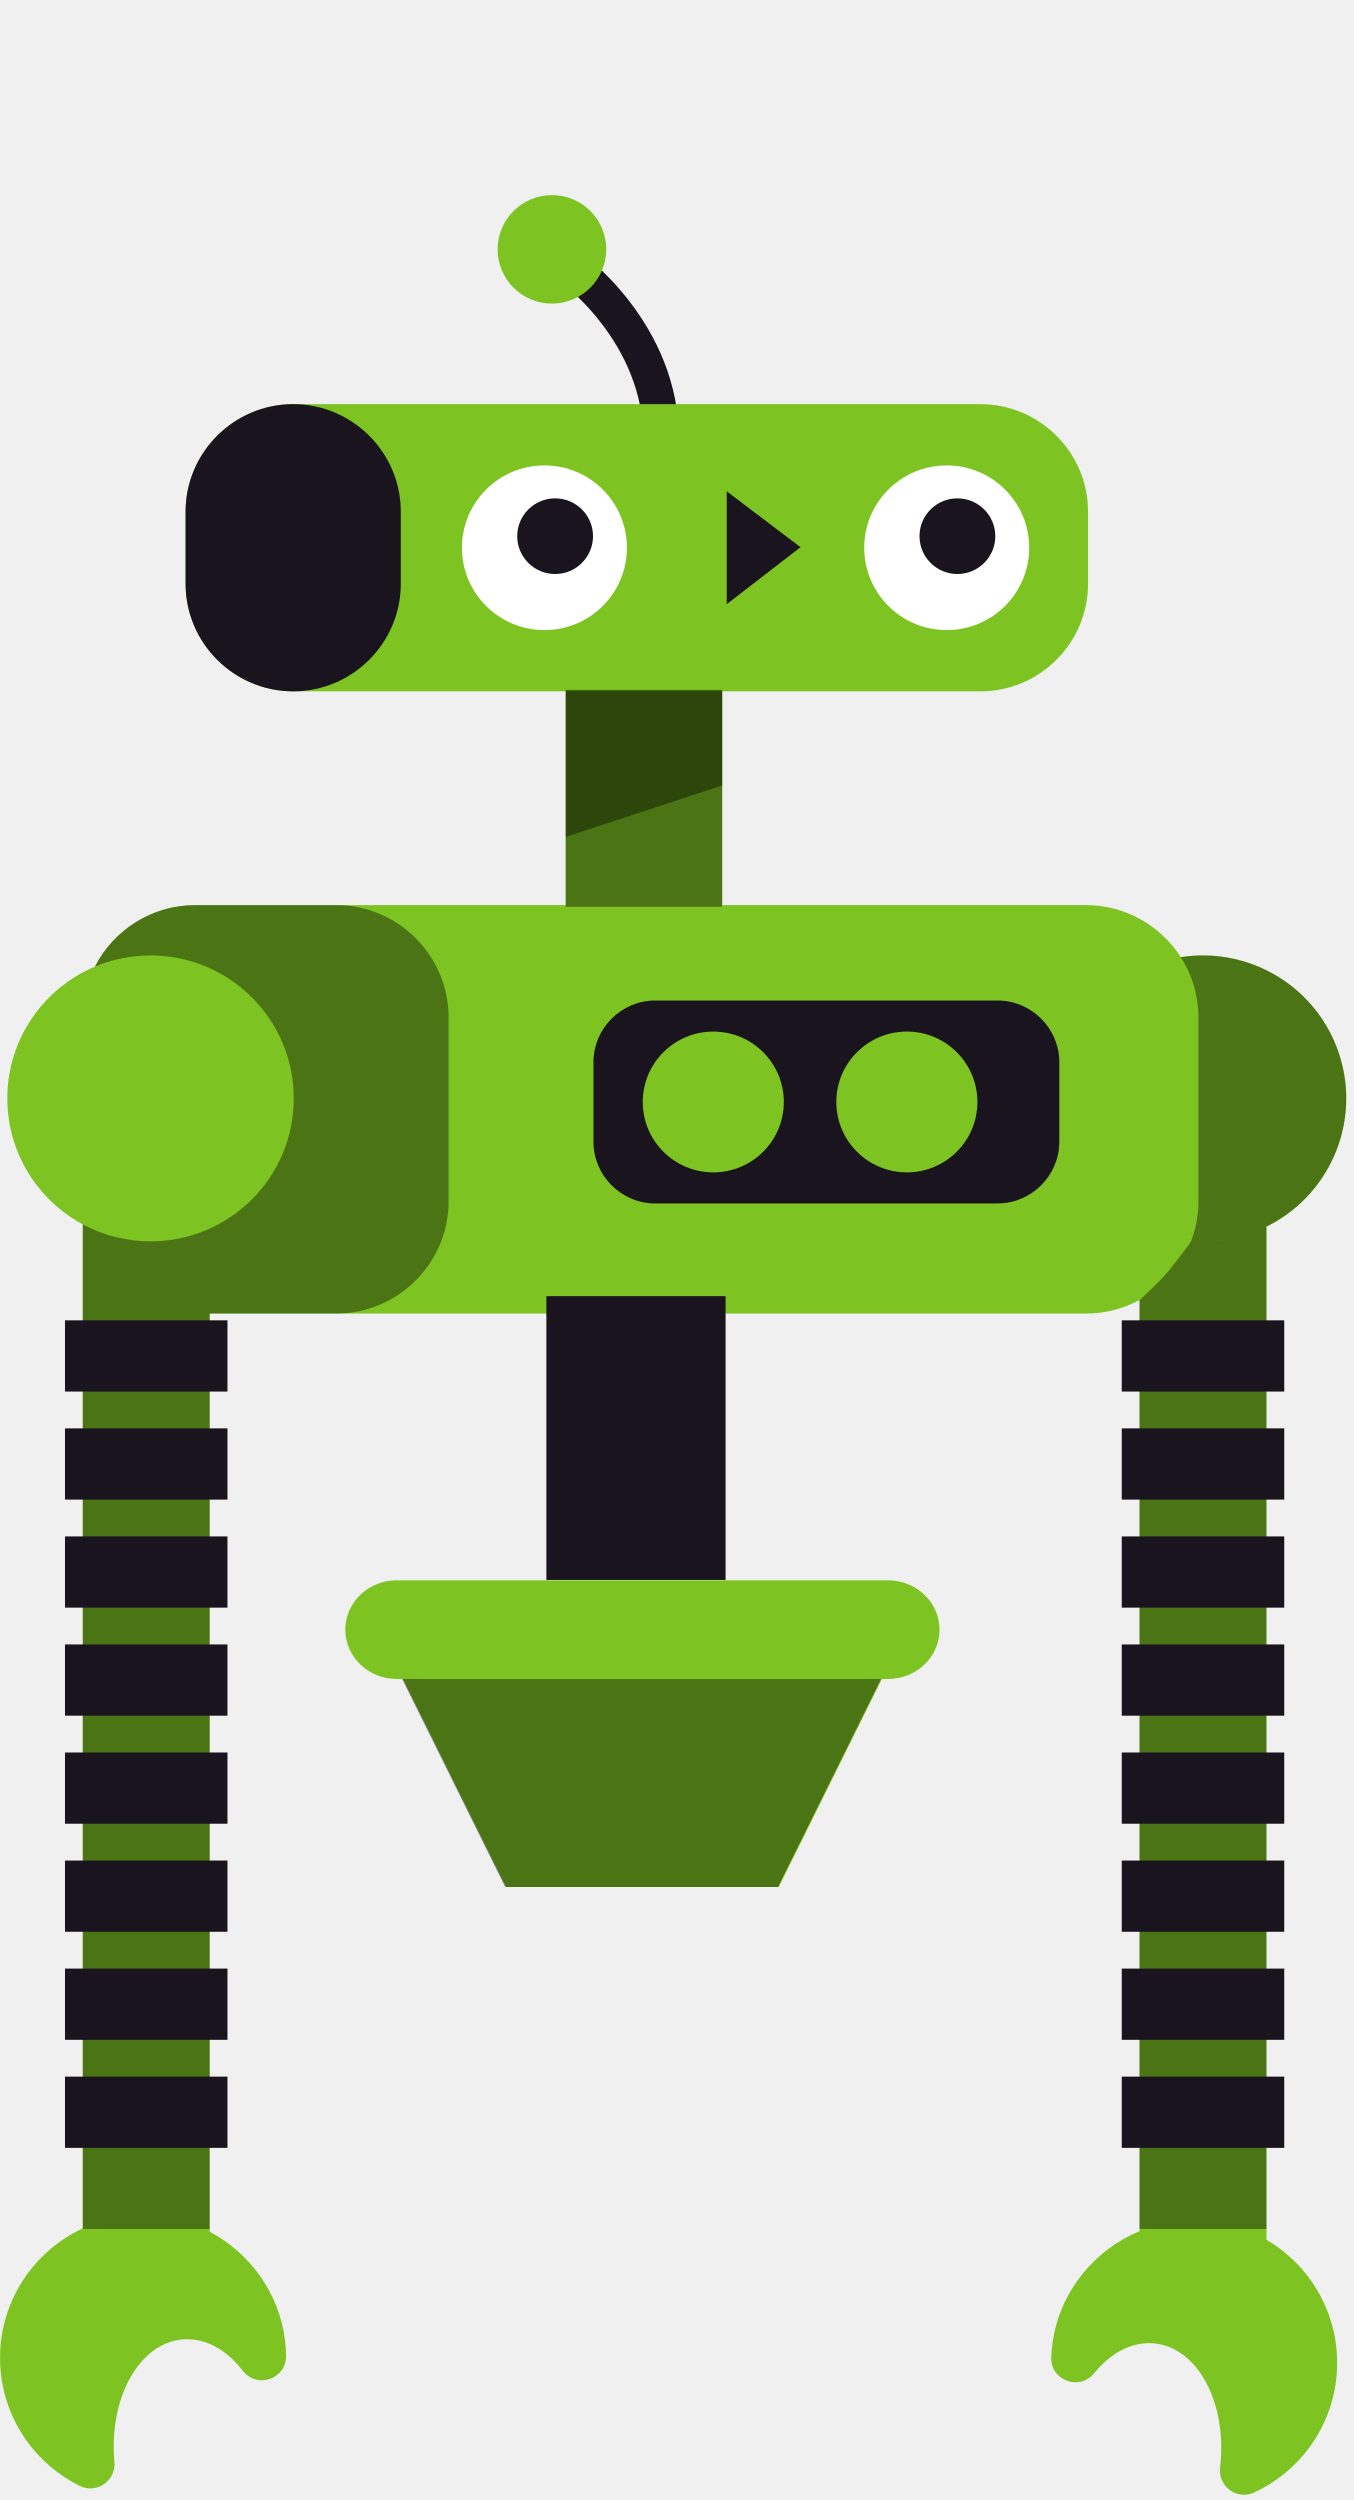
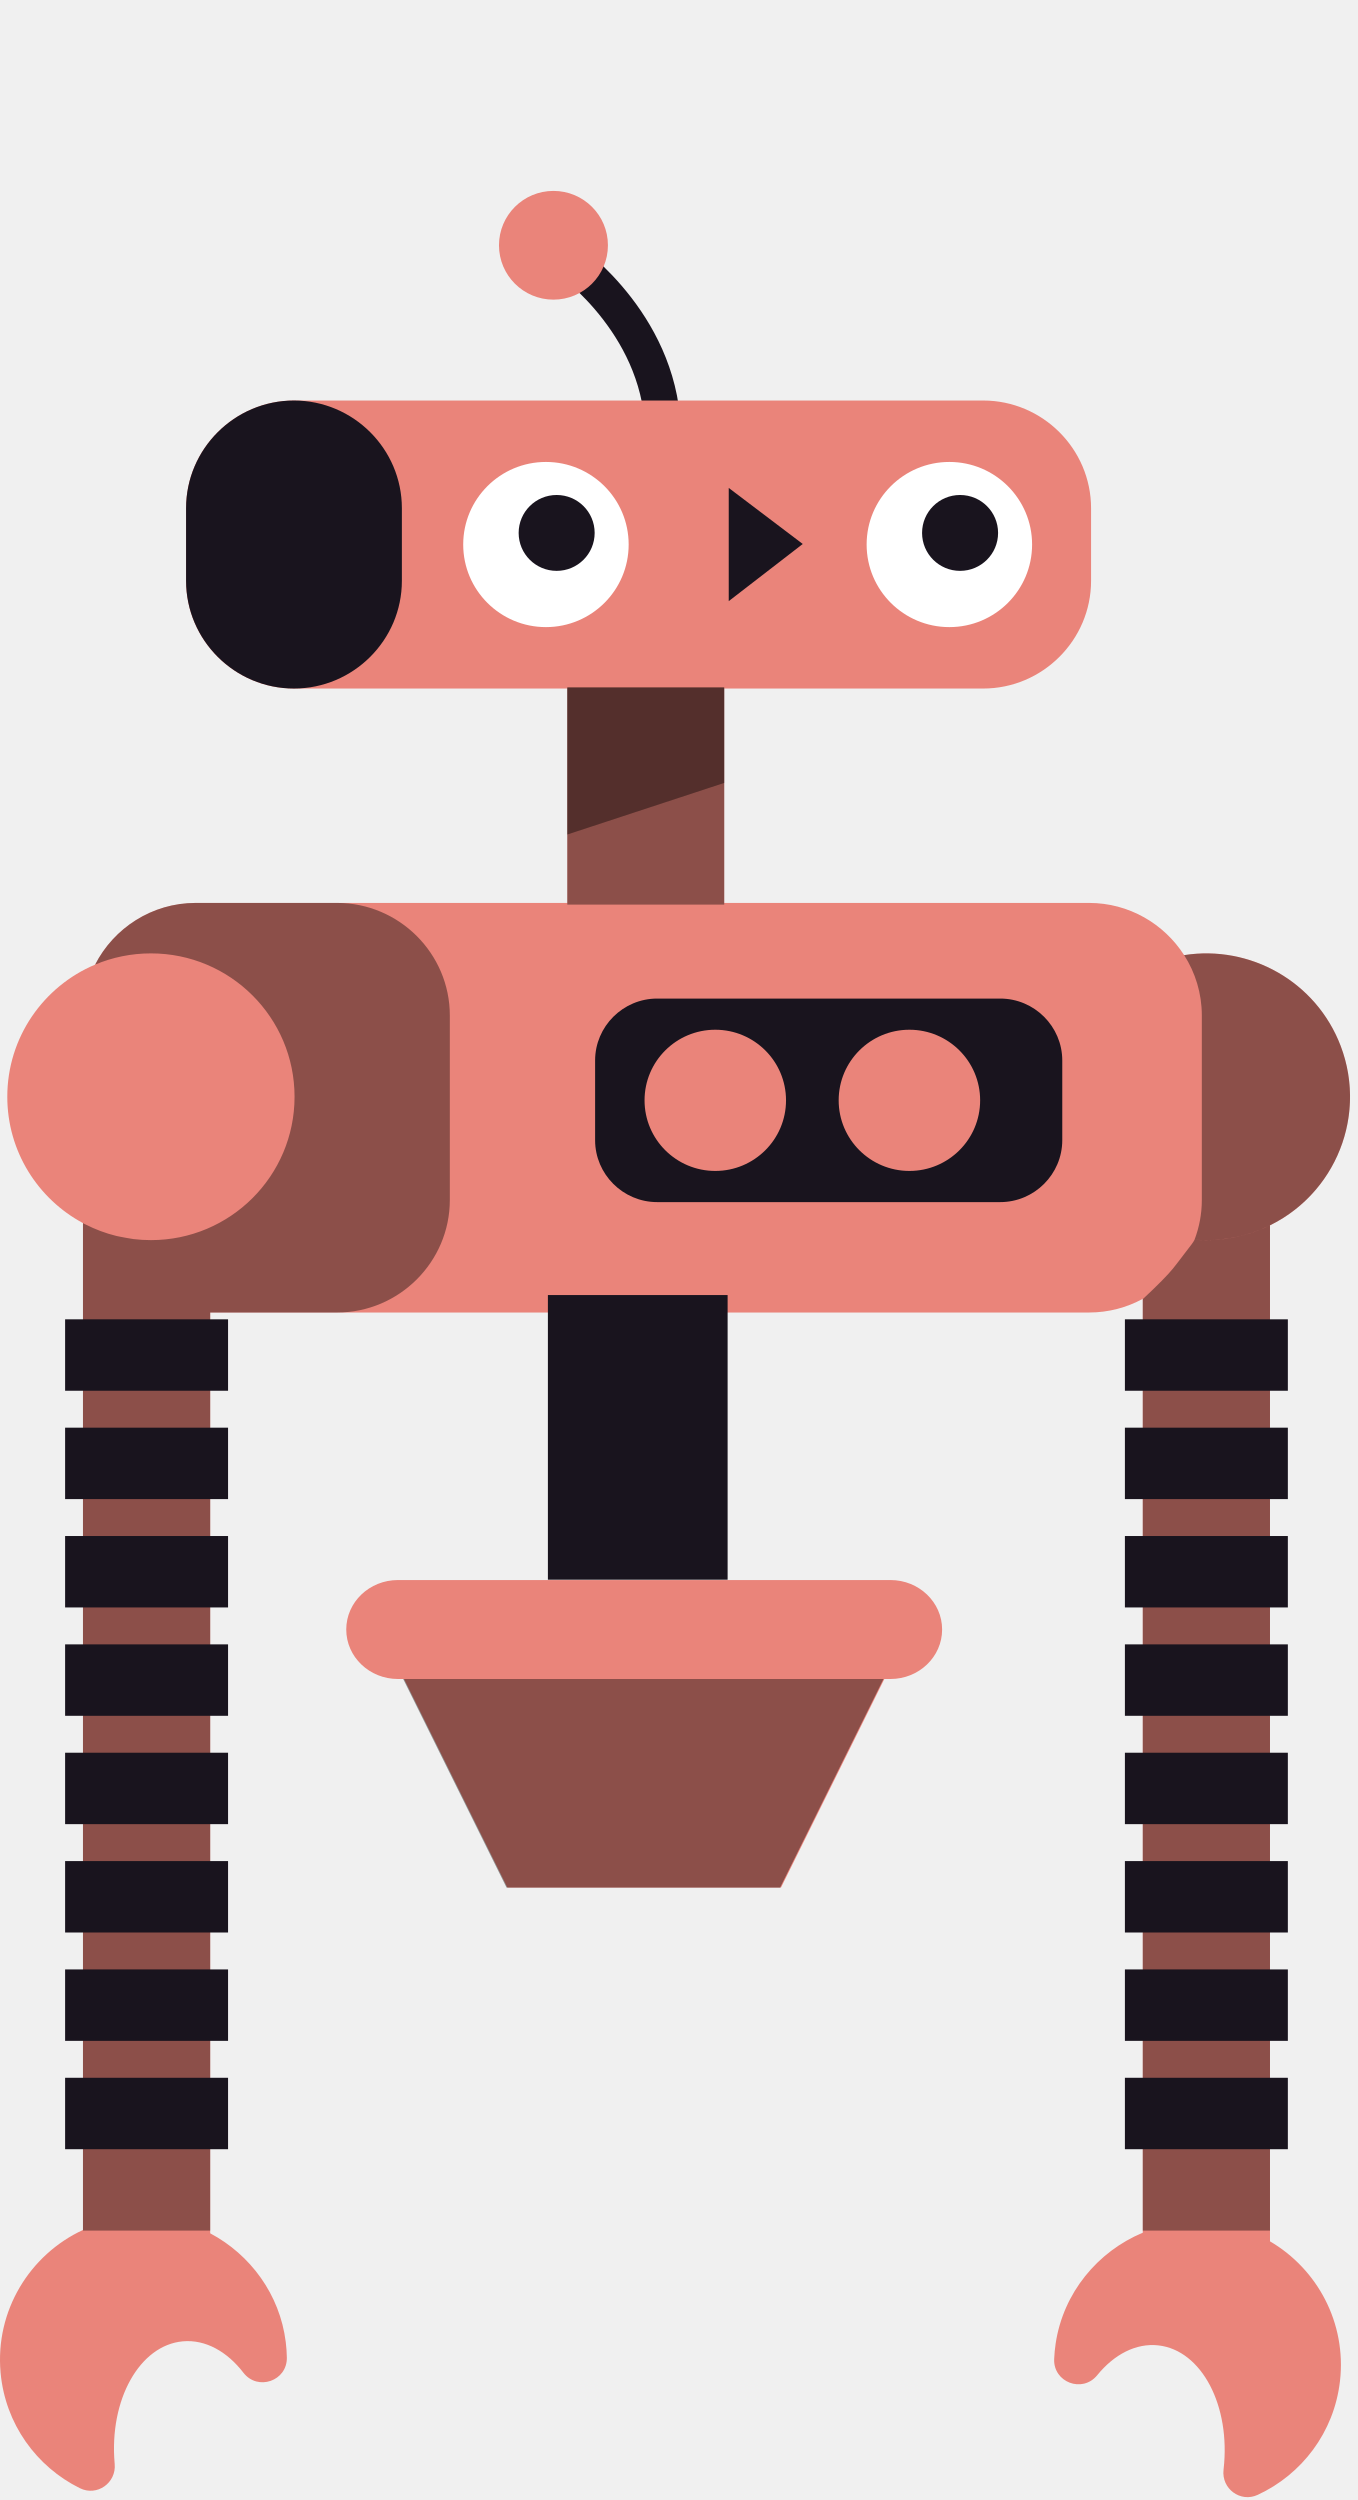
- <svg xmlns="http://www.w3.org/2000/svg" width="190" height="351" viewBox="0 0 190 351" fill="none">
-   <path fill-rule="evenodd" clip-rule="evenodd" d="M55.719 235.73H124.668C128.665 235.73 131.905 232.628 131.905 228.803C131.905 224.977 128.665 221.876 124.668 221.876H55.719C51.722 221.876 48.482 224.977 48.482 228.803C48.482 232.628 51.722 235.73 55.719 235.73ZM71.045 264.932H109.342L123.815 235.73H56.572L71.045 264.932Z" fill="#7DC322" />
-   <path opacity="0.402" fill-rule="evenodd" clip-rule="evenodd" d="M109.22 264.932H70.923L56.451 235.729H123.693L109.22 264.932Z" fill="black" />
-   <path d="M29.436 313.335C35.052 316.313 39.18 321.884 40.011 328.545C40.103 329.281 40.154 330.011 40.166 330.733C40.22 334.01 36.084 335.445 34.083 332.848C31.8 329.885 28.776 328.176 25.614 328.456C19.546 328.992 15.269 336.653 16.06 345.569C16.061 345.588 16.062 345.607 16.065 345.626C16.306 348.283 13.59 350.203 11.195 349.019C5.13 346.022 0.727 340.034 0.087 332.809C-0.68 324.167 4.17 316.322 11.624 312.864V171.903C5.316 168.516 1.029 161.866 1.029 154.216C1.029 145.897 6.099 138.759 13.323 135.715C15.94 130.602 21.274 127.079 27.393 127.079H152.478C158.052 127.079 162.975 130.002 165.785 134.387C174.99 132.938 184.264 138.06 187.7 147.1C191.409 156.857 186.998 167.699 177.807 172.218V314.458C184.453 318.349 188.535 325.899 187.603 334.03C186.778 341.237 182.223 347.11 176.083 349.951C173.657 351.074 170.992 349.084 171.302 346.435C171.304 346.415 171.306 346.397 171.309 346.379C172.328 337.485 168.249 329.717 162.197 329.026C159.043 328.666 155.975 330.298 153.617 333.2C151.55 335.746 147.452 334.205 147.591 330.931C147.621 330.209 147.691 329.48 147.801 328.748C148.873 321.639 153.695 315.877 159.994 313.25V182.508C157.756 183.728 155.194 184.422 152.478 184.422H29.436V313.335V313.335Z" fill="#7DC322" />
-   <path fill-rule="evenodd" clip-rule="evenodd" d="M92.006 168.965C87.23 168.965 83.323 165.064 83.323 160.296V149.138C83.323 144.37 87.23 140.47 92.006 140.47H140.042C144.818 140.47 148.726 144.37 148.726 149.138V160.296C148.726 165.064 144.818 168.965 140.042 168.965H92.006ZM90.245 154.717C90.245 160.176 94.678 164.602 100.148 164.602C105.616 164.602 110.05 160.176 110.05 154.717C110.05 149.258 105.616 144.833 100.148 144.833C94.678 144.833 90.245 149.258 90.245 154.717ZM117.421 154.717C117.421 160.176 121.855 164.602 127.324 164.602C132.793 164.602 137.227 160.176 137.227 154.717C137.227 149.258 132.793 144.833 127.324 144.833C121.855 144.833 117.421 149.258 117.421 154.717Z" fill="#19141E" />
-   <path opacity="0.401" fill-rule="evenodd" clip-rule="evenodd" d="M159.994 312.95V182.554C162.113 180.571 163.53 179.134 164.243 178.243C165.339 176.874 166.283 175.55 166.851 174.853C167 174.669 167.173 174.363 167.208 174.298C167.242 174.233 167.234 174.229 167.296 174.234C167.928 174.283 168.367 174.298 168.9 174.298C170.136 174.298 171.638 174.16 173.315 173.806C173.87 173.689 174.648 173.466 175.602 173.147C176.05 172.997 176.785 172.689 177.807 172.222V312.95H159.994ZM165.785 134.387C174.989 132.938 184.264 138.06 187.7 147.1C191.64 157.464 186.417 169.054 176.034 172.987C173.134 174.085 170.138 174.47 167.241 174.229C167.901 172.497 168.263 170.621 168.263 168.666V142.836C168.263 139.734 167.353 136.833 165.785 134.387H165.785ZM16.302 173.703C16.446 173.736 16.593 173.766 16.744 173.794C17.305 173.898 17.957 174.035 18.697 174.141C19.496 174.238 20.311 174.287 21.136 174.287C32.242 174.287 41.244 165.301 41.244 154.216C41.244 143.131 32.242 134.144 21.136 134.144C18.365 134.144 15.725 134.704 13.323 135.715C15.94 130.602 21.274 127.079 27.393 127.079H47.2C55.881 127.079 62.985 134.17 62.985 142.836V168.666C62.985 177.331 55.881 184.422 47.2 184.422H29.436V312.95H11.623V171.912C11.748 171.977 11.87 172.039 11.989 172.1L11.988 172.094C13.344 172.787 14.789 173.331 16.302 173.703V173.703Z" fill="black" />
-   <path d="M177.807 294.059H180.307V291.559H177.807V294.059ZM159.994 294.059V291.559H157.494V294.059H159.994ZM177.807 299.059V301.559H180.307V299.059H177.807ZM159.994 299.059H157.494V301.559H159.994V299.059ZM177.807 278.89H180.307V276.39H177.807V278.89ZM159.994 278.89V276.39H157.494V278.89H159.994ZM177.807 283.89V286.39H180.307V283.89H177.807ZM159.994 283.89H157.494V286.39H159.994V283.89ZM177.807 263.721H180.307V261.221H177.807V263.721ZM159.994 263.721V261.221H157.494V263.721H159.994ZM177.807 268.721V271.221H180.307V268.721H177.807ZM159.994 268.721H157.494V271.221H159.994V268.721ZM177.807 248.551H180.307V246.051H177.807V248.551ZM159.994 248.551V246.051H157.494V248.551H159.994ZM177.807 253.551V256.051H180.307V253.551H177.807ZM159.994 253.551H157.494V256.051H159.994V253.551ZM177.807 233.382H180.307V230.882H177.807V233.382ZM159.994 233.382V230.882H157.494V233.382H159.994ZM177.807 238.382V240.882H180.307V238.382H177.807ZM159.994 238.382H157.494V240.882H159.994V238.382ZM177.807 218.213H180.307V215.713H177.807V218.213ZM159.994 218.213V215.713H157.494V218.213H159.994ZM177.807 223.213V225.713H180.307V223.213H177.807ZM159.994 223.213H157.494V225.713H159.994V223.213ZM177.807 203.044H180.307V200.544H177.807V203.044ZM159.994 203.044V200.544H157.494V203.044H159.994ZM177.807 208.044V210.544H180.307V208.044H177.807ZM159.994 208.044H157.494V210.544H159.994V208.044ZM177.807 187.875H180.307V185.375H177.807V187.875ZM159.994 187.875V185.375H157.494V187.875H159.994ZM177.807 192.875V195.375H180.307V192.875H177.807ZM159.994 192.875H157.494V195.375H159.994V192.875ZM29.436 294.059H31.936V291.559H29.436V294.059ZM11.623 294.059V291.559H9.124V294.059H11.623ZM29.436 299.059V301.559H31.936V299.059H29.436ZM11.623 299.059H9.124V301.559H11.623V299.059ZM29.436 278.89H31.936V276.39H29.436V278.89ZM11.623 278.89V276.39H9.124V278.89H11.623ZM29.436 283.89V286.39H31.936V283.89H29.436ZM11.623 283.89H9.124V286.39H11.623V283.89ZM29.436 263.721H31.936V261.221H29.436V263.721ZM11.623 263.721V261.221H9.124V263.721H11.623ZM29.436 268.721V271.221H31.936V268.721H29.436ZM11.623 268.721H9.124V271.221H11.623V268.721ZM29.436 248.551H31.936V246.051H29.436V248.551ZM11.623 248.551V246.051H9.124V248.551H11.623ZM29.436 253.551V256.051H31.936V253.551H29.436ZM11.623 253.551H9.124V256.051H11.623V253.551ZM29.436 233.382H31.936V230.882H29.436V233.382ZM11.623 233.382V230.882H9.124V233.382H11.623ZM29.436 238.382V240.882H31.936V238.382H29.436ZM11.623 238.382H9.124V240.882H11.623V238.382ZM29.436 218.213H31.936V215.713H29.436V218.213ZM11.623 218.213V215.713H9.124V218.213H11.623ZM29.436 223.213V225.713H31.936V223.213H29.436ZM11.623 223.213H9.124V225.713H11.623V223.213ZM29.436 203.044H31.936V200.544H29.436V203.044ZM11.623 203.044V200.544H9.124V203.044H11.623ZM29.436 208.044V210.544H31.936V208.044H29.436ZM11.623 208.044H9.124V210.544H11.623V208.044ZM29.436 187.875H31.936V185.375H29.436V187.875ZM11.623 187.875V185.375H9.124V187.875H11.623ZM29.436 192.875V195.375H31.936V192.875H29.436ZM11.623 192.875H9.124V195.375H11.623V192.875ZM177.807 291.559H159.994V296.559H177.807V291.559ZM180.307 299.059V294.059H175.307V299.059H180.307ZM159.994 301.559H177.807V296.559H159.994V301.559ZM157.494 294.059V299.059H162.494V294.059H157.494ZM177.807 276.39H159.994V281.39H177.807V276.39ZM180.307 283.89V278.89H175.307V283.89H180.307ZM159.994 286.39H177.807V281.39H159.994V286.39ZM157.494 278.89V283.89H162.494V278.89H157.494ZM177.807 261.221H159.994V266.221H177.807V261.221ZM180.307 268.721V263.721H175.307V268.721H180.307ZM159.994 271.221H177.807V266.221H159.994V271.221ZM157.494 263.721V268.721H162.494V263.721H157.494ZM177.807 246.051H159.994V251.051H177.807V246.051ZM180.307 253.551V248.551H175.307V253.551H180.307ZM159.994 256.051H177.807V251.051H159.994V256.051ZM157.494 248.551V253.551H162.494V248.551H157.494ZM177.807 230.882H159.994V235.882H177.807V230.882ZM180.307 238.382V233.382H175.307V238.382H180.307ZM159.994 240.882H177.807V235.882H159.994V240.882ZM157.494 233.382V238.382H162.494V233.382H157.494ZM177.807 215.713H159.994V220.713H177.807V215.713ZM180.307 223.213V218.213H175.307V223.213H180.307ZM159.994 225.713H177.807V220.713H159.994V225.713ZM157.494 218.213V223.213H162.494V218.213H157.494ZM177.807 200.544H159.994V205.544H177.807V200.544ZM180.307 208.044V203.044H175.307V208.044H180.307ZM159.994 210.544H177.807V205.544H159.994V210.544ZM157.494 203.044V208.044H162.494V203.044H157.494ZM177.807 185.375H159.994V190.375H177.807V185.375ZM180.307 192.875V187.875H175.307V192.875H180.307ZM159.994 195.375H177.807V190.375H159.994V195.375ZM157.494 187.875V192.875H162.494V187.875H157.494ZM29.436 291.559H11.623V296.559H29.436V291.559ZM31.936 299.059V294.059H26.936V299.059H31.936ZM11.623 301.559H29.436V296.559H11.623V301.559ZM9.124 294.059V299.059H14.123V294.059H9.124ZM29.436 276.39H11.623V281.39H29.436V276.39ZM31.936 283.89V278.89H26.936V283.89H31.936ZM11.623 286.39H29.436V281.39H11.623V286.39ZM9.124 278.89V283.89H14.123V278.89H9.124ZM29.436 261.221H11.623V266.221H29.436V261.221ZM31.936 268.721V263.721H26.936V268.721H31.936ZM11.623 271.221H29.436V266.221H11.623V271.221ZM9.124 263.721V268.721H14.123V263.721H9.124ZM29.436 246.051H11.623V251.051H29.436V246.051ZM31.936 253.551V248.551H26.936V253.551H31.936ZM11.623 256.051H29.436V251.051H11.623V256.051ZM9.124 248.551V253.551H14.123V248.551H9.124ZM29.436 230.882H11.623V235.882H29.436V230.882ZM31.936 238.382V233.382H26.936V238.382H31.936ZM11.623 240.882H29.436V235.882H11.623V240.882ZM9.124 233.382V238.382H14.123V233.382H9.124ZM29.436 215.713H11.623V220.713H29.436V215.713ZM31.936 223.213V218.213H26.936V223.213H31.936ZM11.623 225.713H29.436V220.713H11.623V225.713ZM9.124 218.213V223.213H14.123V218.213H9.124ZM29.436 200.544H11.623V205.544H29.436V200.544ZM31.936 208.044V203.044H26.936V208.044H31.936ZM11.623 210.544H29.436V205.544H11.623V210.544ZM9.124 203.044V208.044H14.123V203.044H9.124ZM29.436 185.375H11.623V190.375H29.436V185.375ZM31.936 192.875V187.875H26.936V192.875H31.936ZM11.623 195.375H29.436V190.375H11.623V195.375ZM9.124 187.875V192.875H14.123V187.875H9.124Z" fill="#19141E" />
-   <path fill-rule="evenodd" clip-rule="evenodd" d="M76.712 221.827H101.873V181.977H76.712V221.827Z" fill="#19141E" />
-   <path d="M78.686 36.37C78.686 36.37 91.323 44.712 92.713 59.145" stroke="#19141E" stroke-width="5" stroke-linecap="round" />
-   <path fill-rule="evenodd" clip-rule="evenodd" d="M77.492 42.621C81.703 42.621 85.117 39.212 85.117 35.008C85.117 30.805 81.703 27.396 77.492 27.396C73.28 27.396 69.865 30.805 69.865 35.008C69.865 39.212 73.28 42.621 77.492 42.621ZM41.164 97.066H79.429V127.315H101.398V97.066H137.651C145.959 97.066 152.757 90.28 152.757 81.987V71.821C152.757 63.528 145.959 56.743 137.651 56.743H41.164C32.856 56.743 26.059 63.528 26.059 71.821V81.987C26.059 90.28 32.856 97.066 41.164 97.066Z" fill="#7DC322" />
-   <path opacity="0.399" fill-rule="evenodd" clip-rule="evenodd" d="M79.428 127.315H101.397V96.977H79.428V127.315Z" fill="black" />
-   <path opacity="0.4" fill-rule="evenodd" clip-rule="evenodd" d="M79.429 117.502L101.398 110.278V96.855H79.429V117.502Z" fill="black" />
-   <path fill-rule="evenodd" clip-rule="evenodd" d="M41.164 97.065V97.065C32.856 97.065 26.058 90.28 26.058 81.987V71.821C26.058 63.528 32.856 56.742 41.164 56.742C49.472 56.742 56.27 63.528 56.27 71.821V81.987C56.27 90.28 49.472 97.065 41.164 97.065" fill="#19141E" />
-   <path fill-rule="evenodd" clip-rule="evenodd" d="M64.856 76.904C64.856 83.289 70.041 88.466 76.438 88.466C82.835 88.466 88.02 83.289 88.02 76.904C88.02 70.519 82.835 65.343 76.438 65.343C70.041 65.343 64.856 70.519 64.856 76.904" fill="white" />
-   <path fill-rule="evenodd" clip-rule="evenodd" d="M72.618 75.28C72.618 78.213 75 80.591 77.939 80.591C80.877 80.591 83.26 78.213 83.26 75.28C83.26 72.347 80.877 69.969 77.939 69.969C75 69.969 72.618 72.347 72.618 75.28" fill="#19141E" />
-   <path fill-rule="evenodd" clip-rule="evenodd" d="M121.335 76.904C121.335 83.289 126.521 88.466 132.918 88.466C139.315 88.466 144.5 83.289 144.5 76.904C144.5 70.519 139.315 65.343 132.918 65.343C126.521 65.343 121.335 70.519 121.335 76.904" fill="white" />
-   <path fill-rule="evenodd" clip-rule="evenodd" d="M129.097 75.28C129.097 78.213 131.479 80.591 134.418 80.591C137.357 80.591 139.739 78.213 139.739 75.28C139.739 72.347 137.357 69.969 134.418 69.969C131.479 69.969 129.097 72.347 129.097 75.28" fill="#19141E" />
-   <path fill-rule="evenodd" clip-rule="evenodd" d="M102.031 68.98L112.391 76.826L102.031 84.828" fill="#19141E" />
+ <svg xmlns="http://www.w3.org/2000/svg" width="190" height="350" viewBox="0 0 190 350" fill="none">
+   <path fill-rule="evenodd" clip-rule="evenodd" d="M55.712 235.06H124.661C128.658 235.06 131.897 231.958 131.897 228.133C131.897 224.307 128.658 221.206 124.661 221.206H55.712C51.715 221.206 48.475 224.307 48.475 228.133C48.475 231.958 51.715 235.06 55.712 235.06ZM71.038 264.262H109.335L123.808 235.06H56.565L71.038 264.262Z" fill="#EA847A" />
+   <path opacity="0.402" fill-rule="evenodd" clip-rule="evenodd" d="M109.213 264.262H70.916L56.443 235.06H123.686L109.213 264.262Z" fill="black" />
+   <path d="M29.429 312.665C35.045 315.643 39.173 321.214 40.004 327.875C40.096 328.611 40.146 329.341 40.159 330.063C40.213 333.34 36.077 334.775 34.076 332.178C31.793 329.215 28.769 327.506 25.606 327.786C19.539 328.322 15.262 335.983 16.052 344.899C16.054 344.918 16.055 344.937 16.057 344.956C16.299 347.613 13.582 349.533 11.188 348.349C5.122 345.352 0.72 339.364 0.079 332.139C-0.687 323.497 4.162 315.652 11.616 312.194V171.234C5.309 167.846 1.021 161.196 1.021 153.546C1.021 145.227 6.092 138.089 13.316 135.046C15.932 129.932 21.267 126.409 27.386 126.409H152.47C158.044 126.409 162.968 129.332 165.778 133.718C174.982 132.268 184.256 137.39 187.693 146.43C191.401 156.187 186.991 167.029 177.799 171.548V313.788C184.446 317.679 188.528 325.23 187.596 333.36C186.77 340.567 182.216 346.44 176.076 349.281C173.65 350.404 170.985 348.415 171.295 345.765C171.297 345.746 171.298 345.727 171.301 345.709C172.321 336.815 168.242 329.047 162.19 328.356C159.036 327.996 155.968 329.628 153.61 332.53C151.543 335.076 147.445 333.535 147.583 330.261C147.614 329.539 147.684 328.81 147.794 328.078C148.866 320.969 153.687 315.207 159.987 312.58V181.838C157.749 183.058 155.187 183.752 152.47 183.752H29.429V312.665V312.665Z" fill="#EA847A" />
+   <path fill-rule="evenodd" clip-rule="evenodd" d="M91.999 168.295C87.223 168.295 83.315 164.394 83.315 159.627V148.468C83.315 143.7 87.223 139.8 91.999 139.8H140.035C144.811 139.8 148.718 143.7 148.718 148.468V159.627C148.718 164.394 144.811 168.295 140.035 168.295H91.999ZM90.237 154.047C90.237 159.507 94.671 163.932 100.14 163.932C105.609 163.932 110.043 159.507 110.043 154.047C110.043 148.588 105.609 144.163 100.14 144.163C94.671 144.163 90.237 148.588 90.237 154.047ZM117.414 154.047C117.414 159.507 121.848 163.932 127.317 163.932C132.785 163.932 137.219 159.507 137.219 154.047C137.219 148.588 132.785 144.163 127.317 144.163C121.848 144.163 117.414 148.588 117.414 154.047Z" fill="#19141E" />
+   <path opacity="0.401" fill-rule="evenodd" clip-rule="evenodd" d="M159.987 312.28V181.884C162.106 179.901 163.522 178.464 164.236 177.573C165.332 176.204 166.276 174.88 166.843 174.183C166.993 174 167.166 173.693 167.2 173.628C167.235 173.563 167.226 173.559 167.288 173.564C167.921 173.613 168.36 173.628 168.893 173.628C170.129 173.628 171.63 173.49 173.308 173.136C173.863 173.019 174.641 172.796 175.595 172.477C176.043 172.327 176.777 172.019 177.799 171.552V312.28H159.987ZM165.778 133.718C174.982 132.268 184.256 137.39 187.693 146.43C191.632 156.795 186.41 168.384 176.026 172.317C173.127 173.415 170.131 173.8 167.234 173.559C167.894 171.827 168.256 169.951 168.256 167.996V142.166C168.256 139.064 167.345 136.163 165.778 133.718H165.778ZM16.295 173.033C16.439 173.066 16.586 173.096 16.737 173.124C17.298 173.228 17.95 173.365 18.689 173.471C19.489 173.568 20.303 173.617 21.129 173.617C32.235 173.617 41.237 164.631 41.237 153.546C41.237 142.461 32.235 133.474 21.129 133.474C18.358 133.474 15.718 134.034 13.316 135.046C15.932 129.932 21.267 126.409 27.386 126.409H47.193C55.874 126.409 62.977 133.5 62.977 142.166V167.996C62.977 176.662 55.874 183.752 47.193 183.752H29.428V312.28H11.616V171.242C11.74 171.307 11.862 171.369 11.982 171.43L11.98 171.424C13.336 172.117 14.782 172.661 16.295 173.033V173.033Z" fill="black" />
+   <path d="M177.799 293.389H180.299V290.889H177.799V293.389ZM159.987 293.389V290.889H157.487V293.389H159.987ZM177.799 298.389V300.889H180.299V298.389H177.799ZM159.987 298.389H157.487V300.889H159.987V298.389ZM177.799 278.22H180.299V275.72H177.799V278.22ZM159.987 278.22V275.72H157.487V278.22H159.987ZM177.799 283.22V285.72H180.299V283.22H177.799ZM159.987 283.22H157.487V285.72H159.987V283.22ZM177.799 263.051H180.299V260.551H177.799V263.051ZM159.987 263.051V260.551H157.487V263.051H159.987ZM177.799 268.051V270.551H180.299V268.051H177.799ZM159.987 268.051H157.487V270.551H159.987V268.051ZM177.799 247.881H180.299V245.381H177.799V247.881ZM159.987 247.881V245.381H157.487V247.881H159.987ZM177.799 252.881V255.381H180.299V252.881H177.799ZM159.987 252.881H157.487V255.381H159.987V252.881ZM177.799 232.712H180.299V230.212H177.799V232.712ZM159.987 232.712V230.212H157.487V232.712H159.987ZM177.799 237.712V240.212H180.299V237.712H177.799ZM159.987 237.712H157.487V240.212H159.987V237.712ZM177.799 217.543H180.299V215.043H177.799V217.543ZM159.987 217.543V215.043H157.487V217.543H159.987ZM177.799 222.543V225.043H180.299V222.543H177.799ZM159.987 222.543H157.487V225.043H159.987V222.543ZM177.799 202.374H180.299V199.874H177.799V202.374ZM159.987 202.374V199.874H157.487V202.374H159.987ZM177.799 207.374V209.874H180.299V207.374H177.799ZM159.987 207.374H157.487V209.874H159.987V207.374ZM177.799 187.205H180.299V184.705H177.799V187.205ZM159.987 187.205V184.705H157.487V187.205H159.987ZM177.799 192.205V194.705H180.299V192.205H177.799ZM159.987 192.205H157.487V194.705H159.987V192.205ZM29.428 293.389H31.928V290.889H29.428V293.389ZM11.616 293.389V290.889H9.116V293.389H11.616ZM29.428 298.389V300.889H31.928V298.389H29.428ZM11.616 298.389H9.116V300.889H11.616V298.389ZM29.428 278.22H31.928V275.72H29.428V278.22ZM11.616 278.22V275.72H9.116V278.22H11.616ZM29.428 283.22V285.72H31.928V283.22H29.428ZM11.616 283.22H9.116V285.72H11.616V283.22ZM29.428 263.051H31.928V260.551H29.428V263.051ZM11.616 263.051V260.551H9.116V263.051H11.616ZM29.428 268.051V270.551H31.928V268.051H29.428ZM11.616 268.051H9.116V270.551H11.616V268.051ZM29.428 247.881H31.928V245.381H29.428V247.881ZM11.616 247.881V245.381H9.116V247.881H11.616ZM29.428 252.881V255.381H31.928V252.881H29.428ZM11.616 252.881H9.116V255.381H11.616V252.881ZM29.428 232.712H31.928V230.212H29.428V232.712ZM11.616 232.712V230.212H9.116V232.712H11.616ZM29.428 237.712V240.212H31.928V237.712H29.428ZM11.616 237.712H9.116V240.212H11.616V237.712ZM29.428 217.543H31.928V215.043H29.428V217.543ZM11.616 217.543V215.043H9.116V217.543H11.616ZM29.428 222.543V225.043H31.928V222.543H29.428ZM11.616 222.543H9.116V225.043H11.616V222.543ZM29.428 202.374H31.928V199.874H29.428V202.374ZM11.616 202.374V199.874H9.116V202.374H11.616ZM29.428 207.374V209.874H31.928V207.374H29.428ZM11.616 207.374H9.116V209.874H11.616V207.374ZM29.428 187.205H31.928V184.705H29.428V187.205ZM11.616 187.205V184.705H9.116V187.205H11.616ZM29.428 192.205V194.705H31.928V192.205H29.428ZM11.616 192.205H9.116V194.705H11.616V192.205ZM177.799 290.889H159.987V295.889H177.799V290.889ZM180.299 298.389V293.389H175.299V298.389H180.299ZM159.987 300.889H177.799V295.889H159.987V300.889ZM157.487 293.389V298.389H162.487V293.389H157.487ZM177.799 275.72H159.987V280.72H177.799V275.72ZM180.299 283.22V278.22H175.299V283.22H180.299ZM159.987 285.72H177.799V280.72H159.987V285.72ZM157.487 278.22V283.22H162.487V278.22H157.487ZM177.799 260.551H159.987V265.551H177.799V260.551ZM180.299 268.051V263.051H175.299V268.051H180.299ZM159.987 270.551H177.799V265.551H159.987V270.551ZM157.487 263.051V268.051H162.487V263.051H157.487ZM177.799 245.381H159.987V250.381H177.799V245.381ZM180.299 252.881V247.881H175.299V252.881H180.299ZM159.987 255.381H177.799V250.381H159.987V255.381ZM157.487 247.881V252.881H162.487V247.881H157.487ZM177.799 230.212H159.987V235.212H177.799V230.212ZM180.299 237.712V232.712H175.299V237.712H180.299ZM159.987 240.212H177.799V235.212H159.987V240.212ZM157.487 232.712V237.712H162.487V232.712H157.487ZM177.799 215.043H159.987V220.043H177.799V215.043ZM180.299 222.543V217.543H175.299V222.543H180.299ZM159.987 225.043H177.799V220.043H159.987V225.043ZM157.487 217.543V222.543H162.487V217.543H157.487ZM177.799 199.874H159.987V204.874H177.799V199.874ZM180.299 207.374V202.374H175.299V207.374H180.299ZM159.987 209.874H177.799V204.874H159.987V209.874ZM157.487 202.374V207.374H162.487V202.374H157.487ZM177.799 184.705H159.987V189.705H177.799V184.705ZM180.299 192.205V187.205H175.299V192.205H180.299ZM159.987 194.705H177.799V189.705H159.987V194.705ZM157.487 187.205V192.205H162.487V187.205H157.487ZM29.428 290.889H11.616V295.889H29.428V290.889ZM31.928 298.389V293.389H26.928V298.389H31.928ZM11.616 300.889H29.428V295.889H11.616V300.889ZM9.116 293.389V298.389H14.116V293.389H9.116ZM29.428 275.72H11.616V280.72H29.428V275.72ZM31.928 283.22V278.22H26.928V283.22H31.928ZM11.616 285.72H29.428V280.72H11.616V285.72ZM9.116 278.22V283.22H14.116V278.22H9.116ZM29.428 260.551H11.616V265.551H29.428V260.551ZM31.928 268.051V263.051H26.928V268.051H31.928ZM11.616 270.551H29.428V265.551H11.616V270.551ZM9.116 263.051V268.051H14.116V263.051H9.116ZM29.428 245.381H11.616V250.381H29.428V245.381ZM31.928 252.881V247.881H26.928V252.881H31.928ZM11.616 255.381H29.428V250.381H11.616V255.381ZM9.116 247.881V252.881H14.116V247.881H9.116ZM29.428 230.212H11.616V235.212H29.428V230.212ZM31.928 237.712V232.712H26.928V237.712H31.928ZM11.616 240.212H29.428V235.212H11.616V240.212ZM9.116 232.712V237.712H14.116V232.712H9.116ZM29.428 215.043H11.616V220.043H29.428V215.043ZM31.928 222.543V217.543H26.928V222.543H31.928ZM11.616 225.043H29.428V220.043H11.616V225.043ZM9.116 217.543V222.543H14.116V217.543H9.116ZM29.428 199.874H11.616V204.874H29.428V199.874ZM31.928 207.374V202.374H26.928V207.374H31.928ZM11.616 209.874H29.428V204.874H11.616V209.874ZM9.116 202.374V207.374H14.116V202.374H9.116ZM29.428 184.705H11.616V189.705H29.428V184.705ZM31.928 192.205V187.205H26.928V192.205H31.928ZM11.616 194.705H29.428V189.705H11.616V194.705ZM9.116 187.205V192.205H14.116V187.205H9.116Z" fill="#19141E" />
+   <path fill-rule="evenodd" clip-rule="evenodd" d="M76.705 221.157H101.866V181.307H76.705V221.157Z" fill="#19141E" />
+   <path d="M78.679 35.7C78.679 35.7 91.315 44.042 92.705 58.475" stroke="#19141E" stroke-width="5" stroke-linecap="round" />
+   <path fill-rule="evenodd" clip-rule="evenodd" d="M77.484 41.951C81.696 41.951 85.11 38.543 85.11 34.339C85.11 30.135 81.696 26.727 77.484 26.727C73.273 26.727 69.858 30.135 69.858 34.339C69.858 38.543 73.273 41.951 77.484 41.951ZM41.157 96.396H79.421V126.645H101.39V96.396H137.644C145.952 96.396 152.75 89.61 152.75 81.317V71.151C152.75 62.858 145.952 56.073 137.644 56.073H41.157C32.849 56.073 26.051 62.858 26.051 71.151V81.317C26.051 89.61 32.849 96.396 41.157 96.396Z" fill="#EA847A" />
+   <path opacity="0.399" fill-rule="evenodd" clip-rule="evenodd" d="M79.421 126.645H101.39V96.307H79.421V126.645Z" fill="black" />
+   <path opacity="0.4" fill-rule="evenodd" clip-rule="evenodd" d="M79.421 116.832L101.39 109.609V96.185H79.421V116.832Z" fill="black" />
+   <path fill-rule="evenodd" clip-rule="evenodd" d="M41.157 96.395V96.395C32.849 96.395 26.051 89.61 26.051 81.317V71.151C26.051 62.858 32.849 56.072 41.157 56.072C49.465 56.072 56.263 62.858 56.263 71.151V81.317C56.263 89.61 49.465 96.395 41.157 96.395" fill="#19141E" />
+   <path fill-rule="evenodd" clip-rule="evenodd" d="M64.849 76.235C64.849 82.619 70.034 87.796 76.43 87.796C82.827 87.796 88.013 82.619 88.013 76.235C88.013 69.849 82.827 64.673 76.43 64.673C70.034 64.673 64.849 69.849 64.849 76.235" fill="white" />
+   <path fill-rule="evenodd" clip-rule="evenodd" d="M72.61 74.61C72.61 77.544 74.993 79.921 77.931 79.921C80.87 79.921 83.252 77.544 83.252 74.61C83.252 71.677 80.87 69.299 77.931 69.299C74.993 69.299 72.61 71.677 72.61 74.61" fill="#19141E" />
+   <path fill-rule="evenodd" clip-rule="evenodd" d="M121.328 76.235C121.328 82.619 126.514 87.796 132.911 87.796C139.308 87.796 144.493 82.619 144.493 76.235C144.493 69.849 139.308 64.673 132.911 64.673C126.514 64.673 121.328 69.849 121.328 76.235" fill="white" />
+   <path fill-rule="evenodd" clip-rule="evenodd" d="M129.09 74.61C129.09 77.544 131.472 79.921 134.411 79.921C137.349 79.921 139.732 77.544 139.732 74.61C139.732 71.677 137.349 69.299 134.411 69.299C131.472 69.299 129.09 71.677 129.09 74.61" fill="#19141E" />
+   <path fill-rule="evenodd" clip-rule="evenodd" d="M102.024 68.31L112.384 76.156L102.024 84.158" fill="#19141E" />
</svg>
